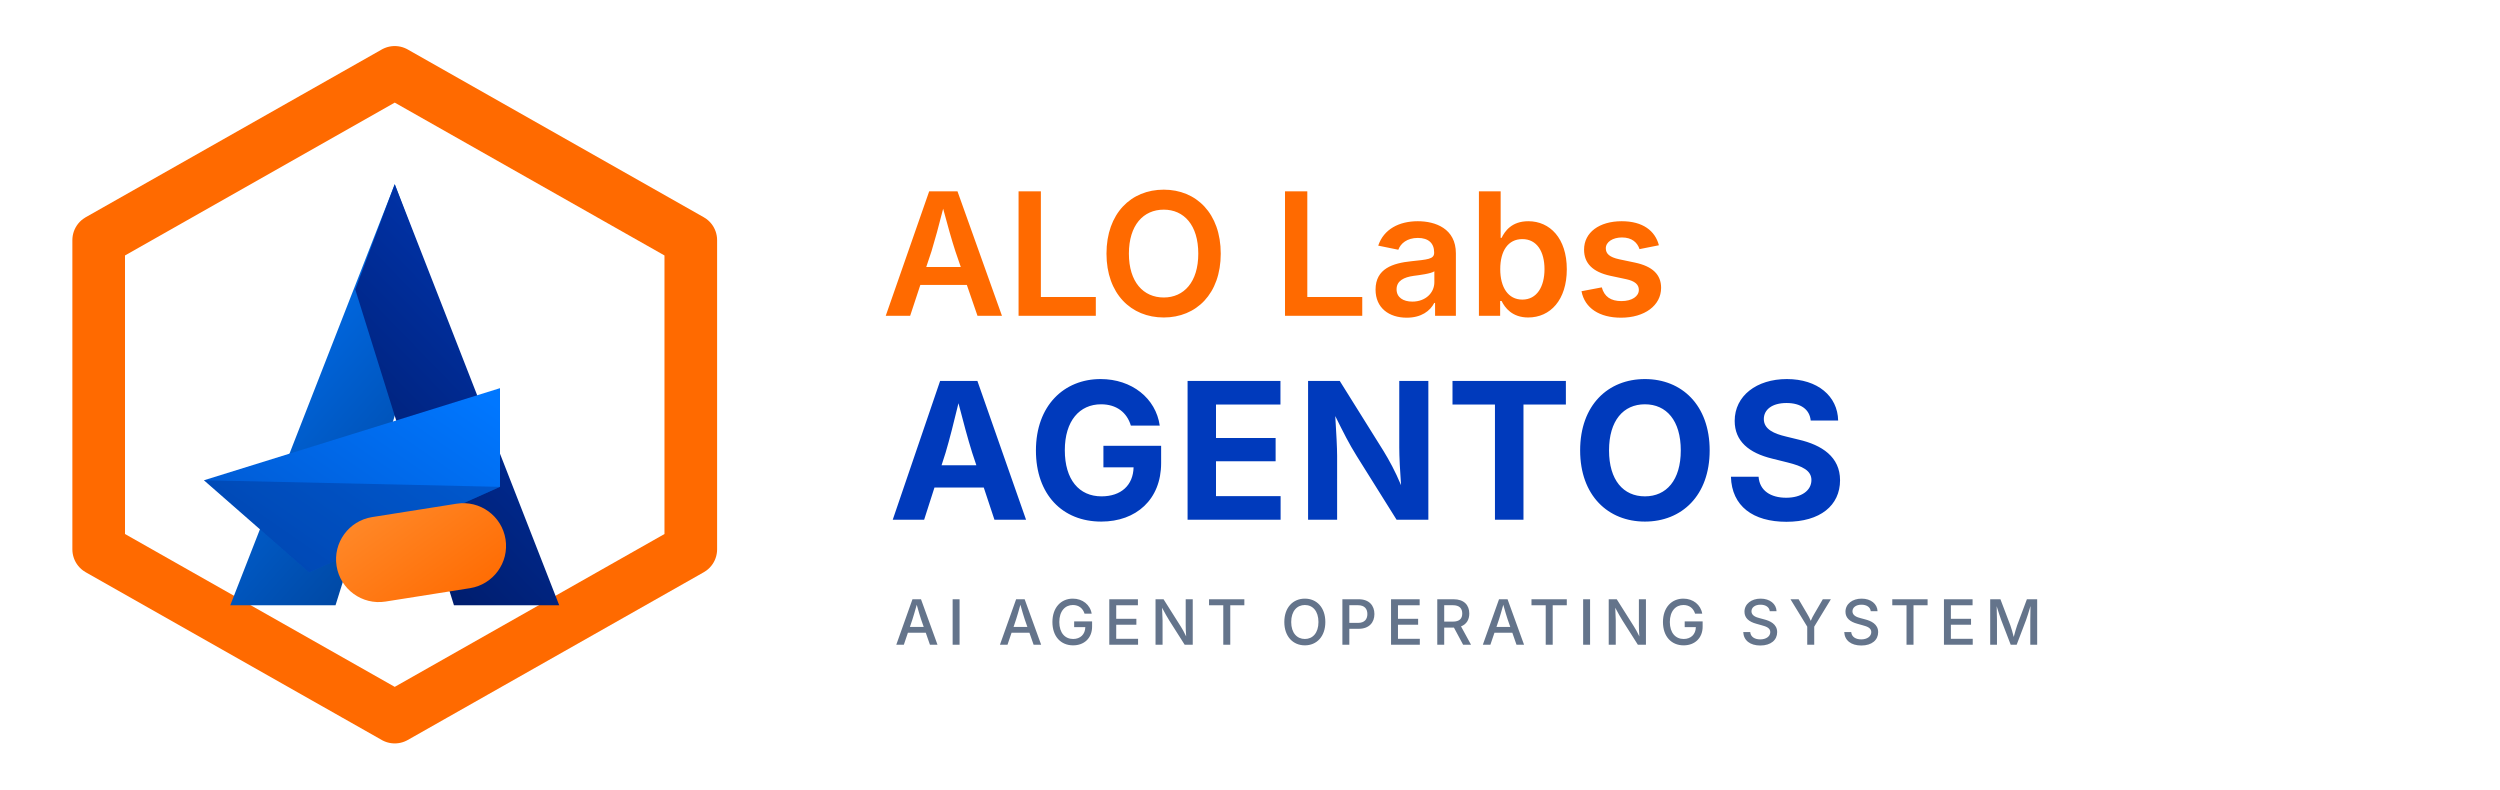
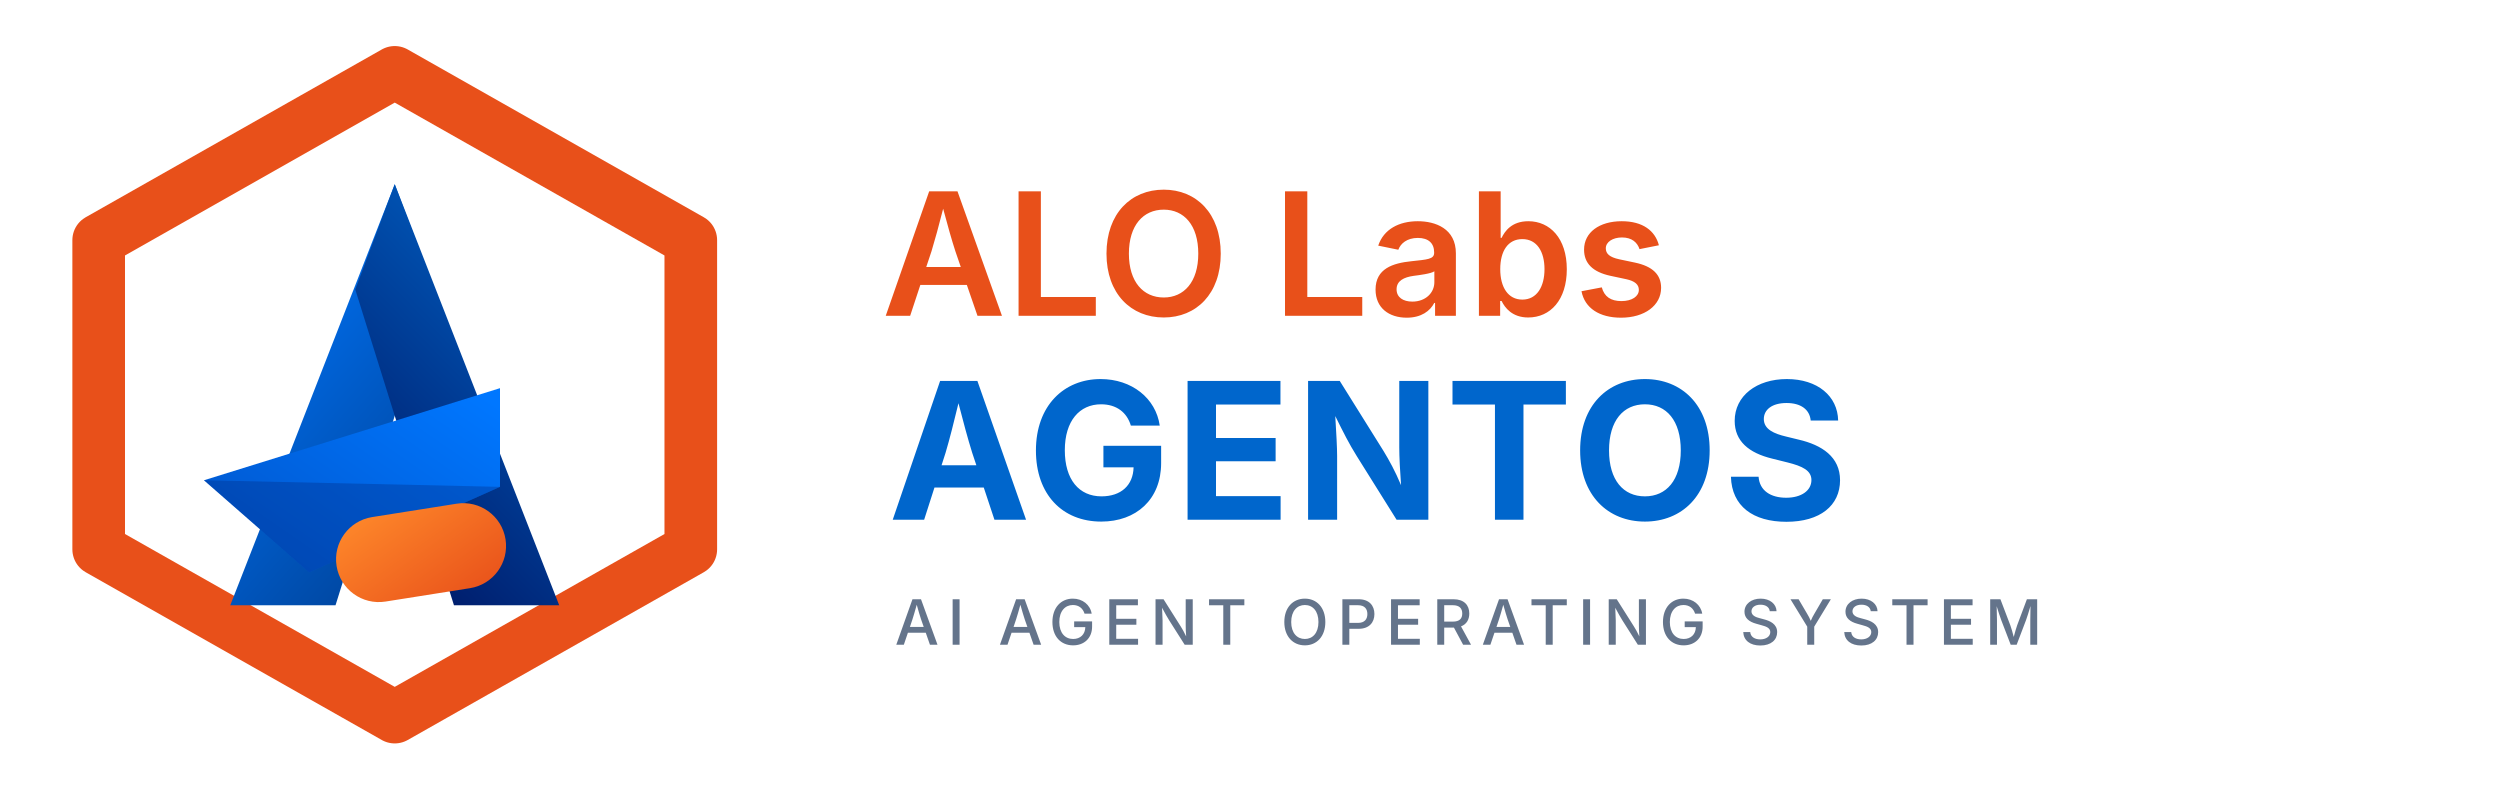
<svg xmlns="http://www.w3.org/2000/svg" viewBox="0 0 760 240" role="img" aria-label="ALO Labs AGENTOS">
  <defs>
    <linearGradient id="hLegL" x1="0.1" y1="0.1" x2="0.6" y2="1">
      <stop offset="0" stop-color="#0077FF" />
      <stop offset="1" stop-color="#0047A1" />
    </linearGradient>
    <linearGradient id="hLegR" x1="0.9" y1="0" x2="0.4" y2="1">
-       <stop offset="0" stop-color="#003ABC" />
+       <stop offset="0" stop-color="#0066CC" />
      <stop offset="1" stop-color="#001C6B" />
    </linearGradient>
    <linearGradient id="hFold" x1="0" y1="1" x2="1" y2="0.1">
      <stop offset="0" stop-color="#0053C8" />
      <stop offset="1" stop-color="#0077FF" />
    </linearGradient>
    <linearGradient id="hBar" x1="0" y1="0" x2="1" y2="1">
      <stop offset="0" stop-color="#FF8A2B" />
-       <stop offset="1" stop-color="#FF6A00" />
+       <stop offset="1" stop-color="#E8501A" />
    </linearGradient>
  </defs>
  <g>
-     <path d="M120 22 L210 73 L210 167 L120 218 L30 167 L30 73 Z" fill="none" stroke="#FF6A00" stroke-width="16" stroke-linejoin="round" stroke-linecap="round" />
+     <path d="M120 22 L210 73 L210 167 L120 218 L30 167 L30 73 Z" fill="none" stroke="#E8501A" stroke-width="16" stroke-linejoin="round" stroke-linecap="round" />
    <path d="M120 56 L70 184 L102 184 L132 88 Z" fill="url(#hLegL)" />
    <path d="M120 56 L170 184 L138 184 L108 88 Z" fill="url(#hLegR)" />
    <path d="M62 146 L152 118 L152 148 L94 174 Z" fill="url(#hFold)" />
    <path d="M62 146 L152 148 L94 174 Z" fill="#001C6B" opacity="0.28" />
    <g transform="rotate(-9 128 168)">
      <rect x="102" y="155" width="52" height="26" rx="13" fill="url(#hBar)" />
    </g>
  </g>
-   <text x="268" y="96" font-family="'Poppins','Inter','Segoe UI',system-ui,sans-serif" font-size="52" font-weight="600" fill="#FF6A00">ALO Labs</text>
-   <text x="270" y="158" font-family="'Poppins','Inter','Segoe UI',system-ui,sans-serif" font-size="58" font-weight="700" letter-spacing="1.4" fill="#003ABC">AGENTOS</text>
+   <text x="268" y="96" font-family="'Poppins','Inter','Segoe UI',system-ui,sans-serif" font-size="52" font-weight="600" fill="#E8501A">ALO Labs</text>
+   <text x="270" y="158" font-family="'Poppins','Inter','Segoe UI',system-ui,sans-serif" font-size="58" font-weight="700" letter-spacing="1.4" fill="#0066CC">AGENTOS</text>
  <text x="272" y="196" font-family="'Inter','Segoe UI',system-ui,sans-serif" font-size="19" font-weight="500" letter-spacing="2.6" fill="#64748B">AI AGENT OPERATING SYSTEM</text>
</svg>
